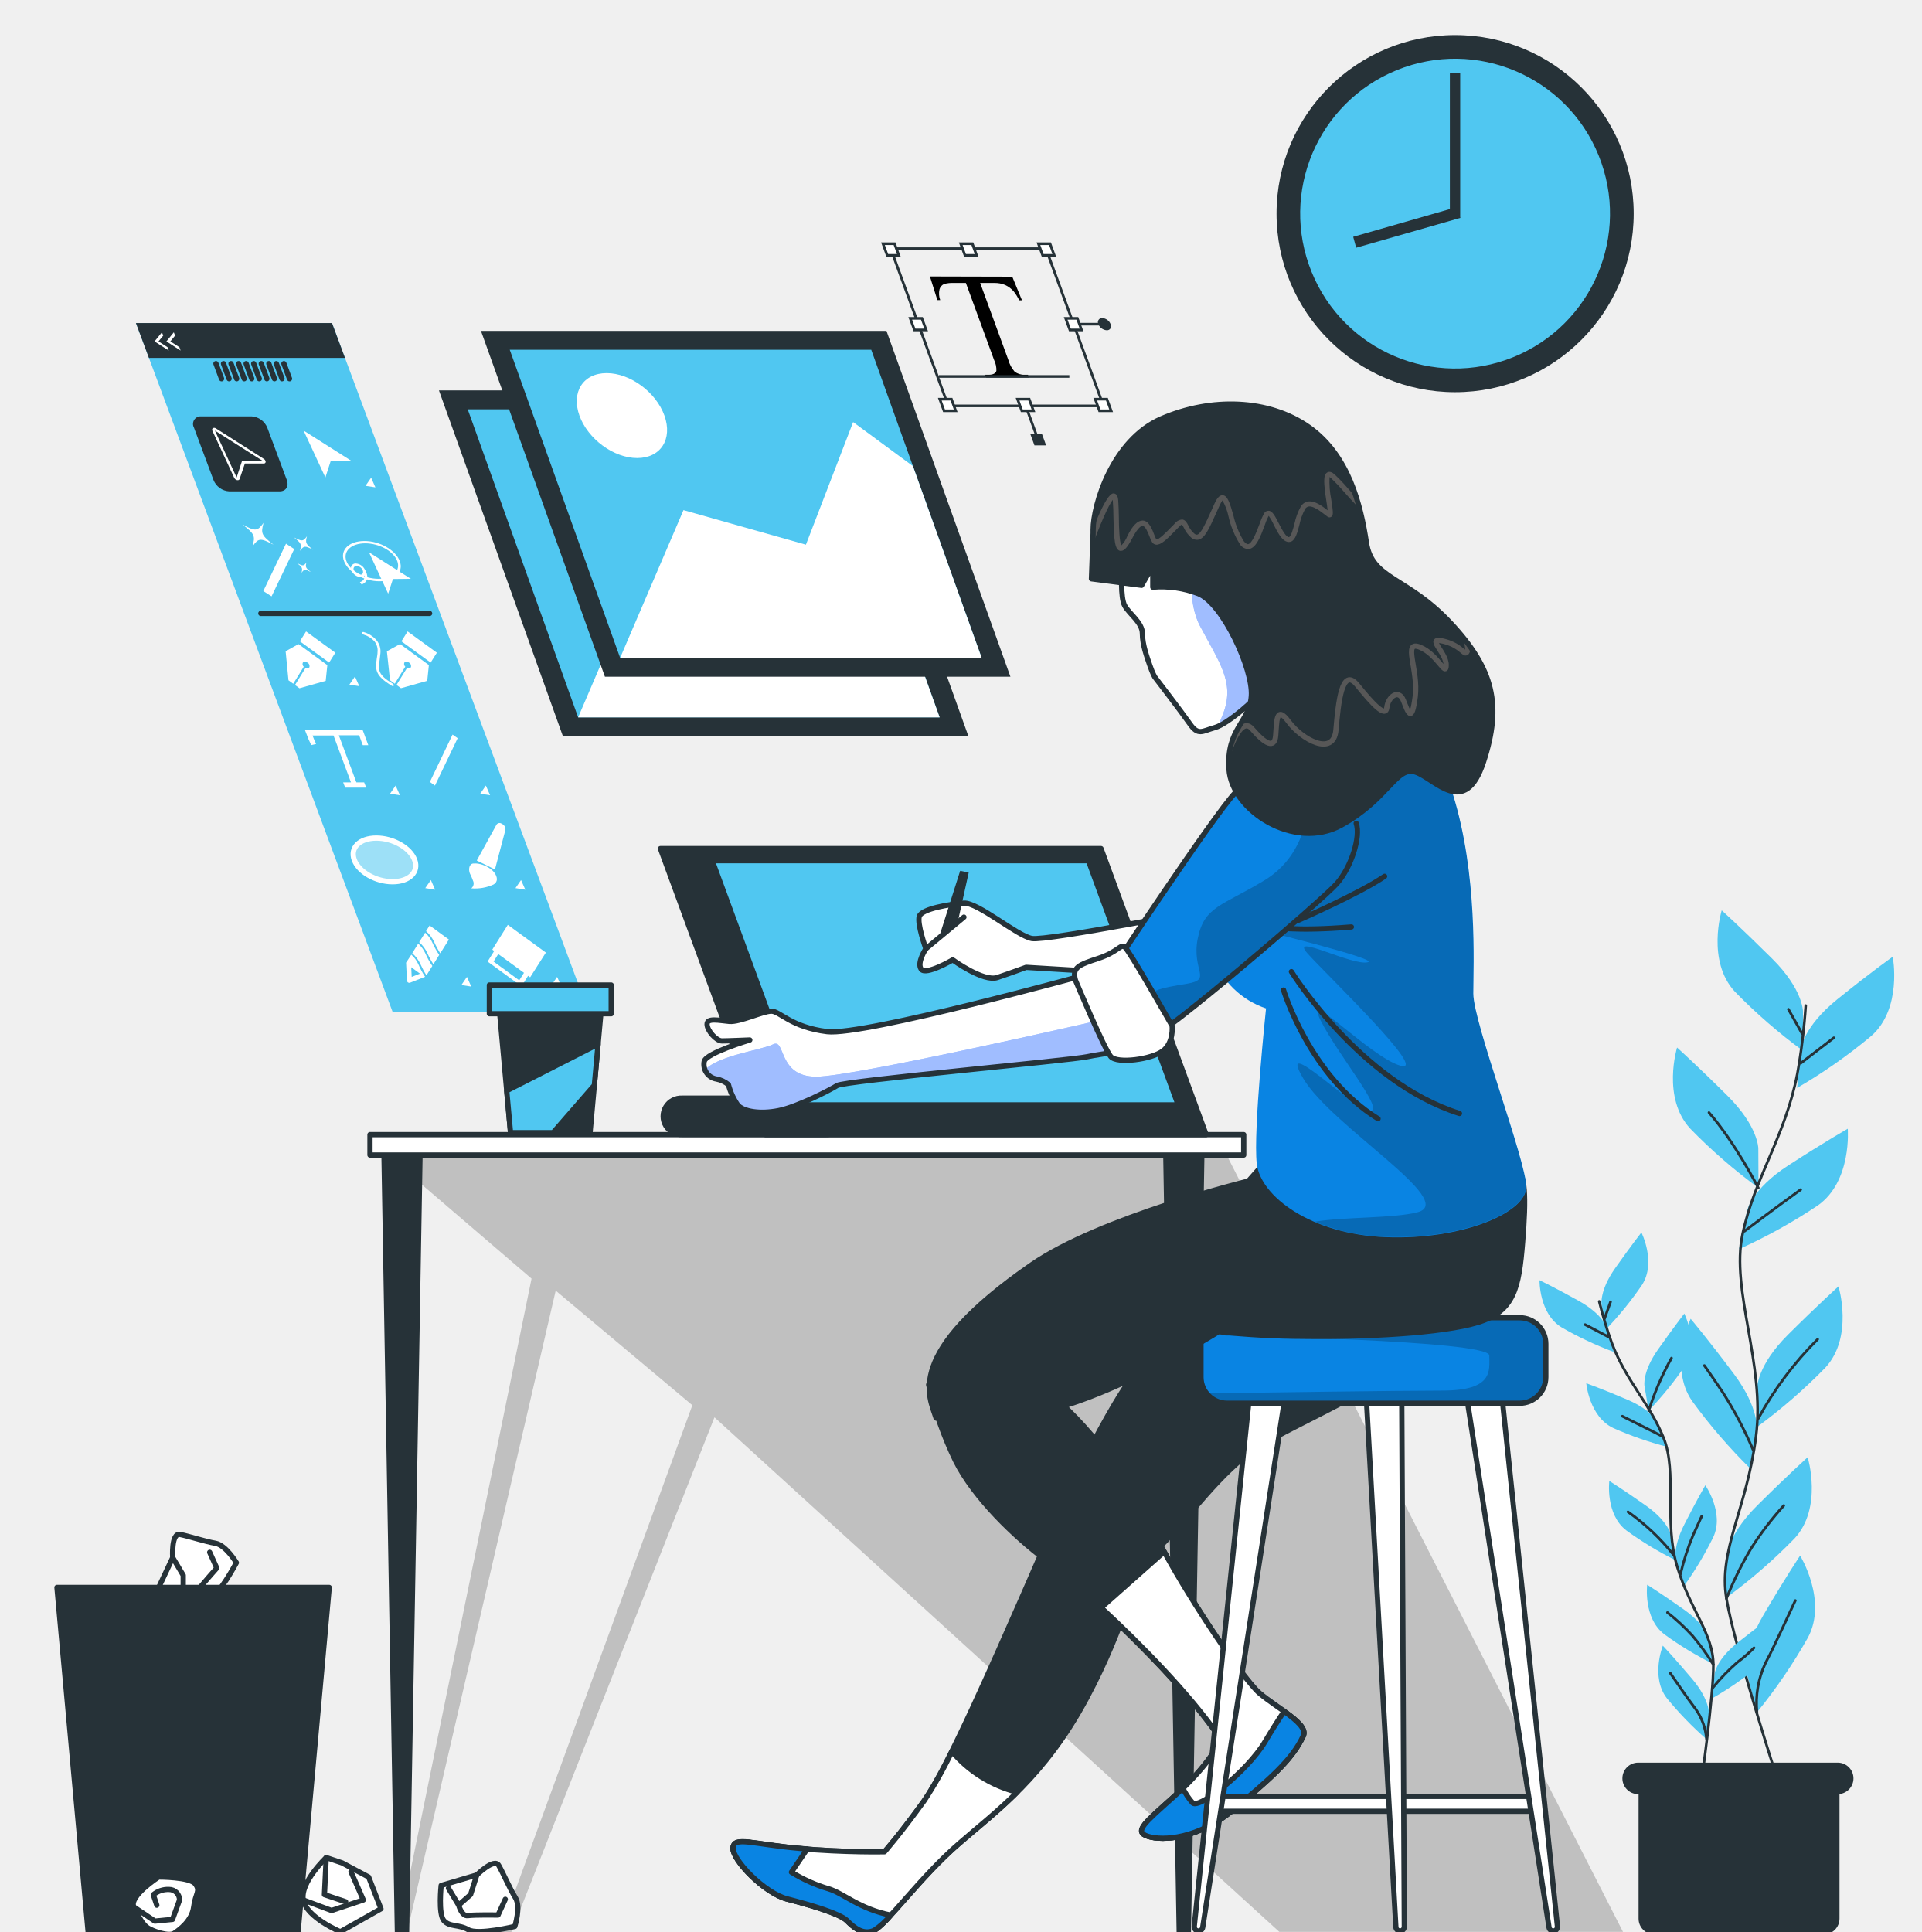
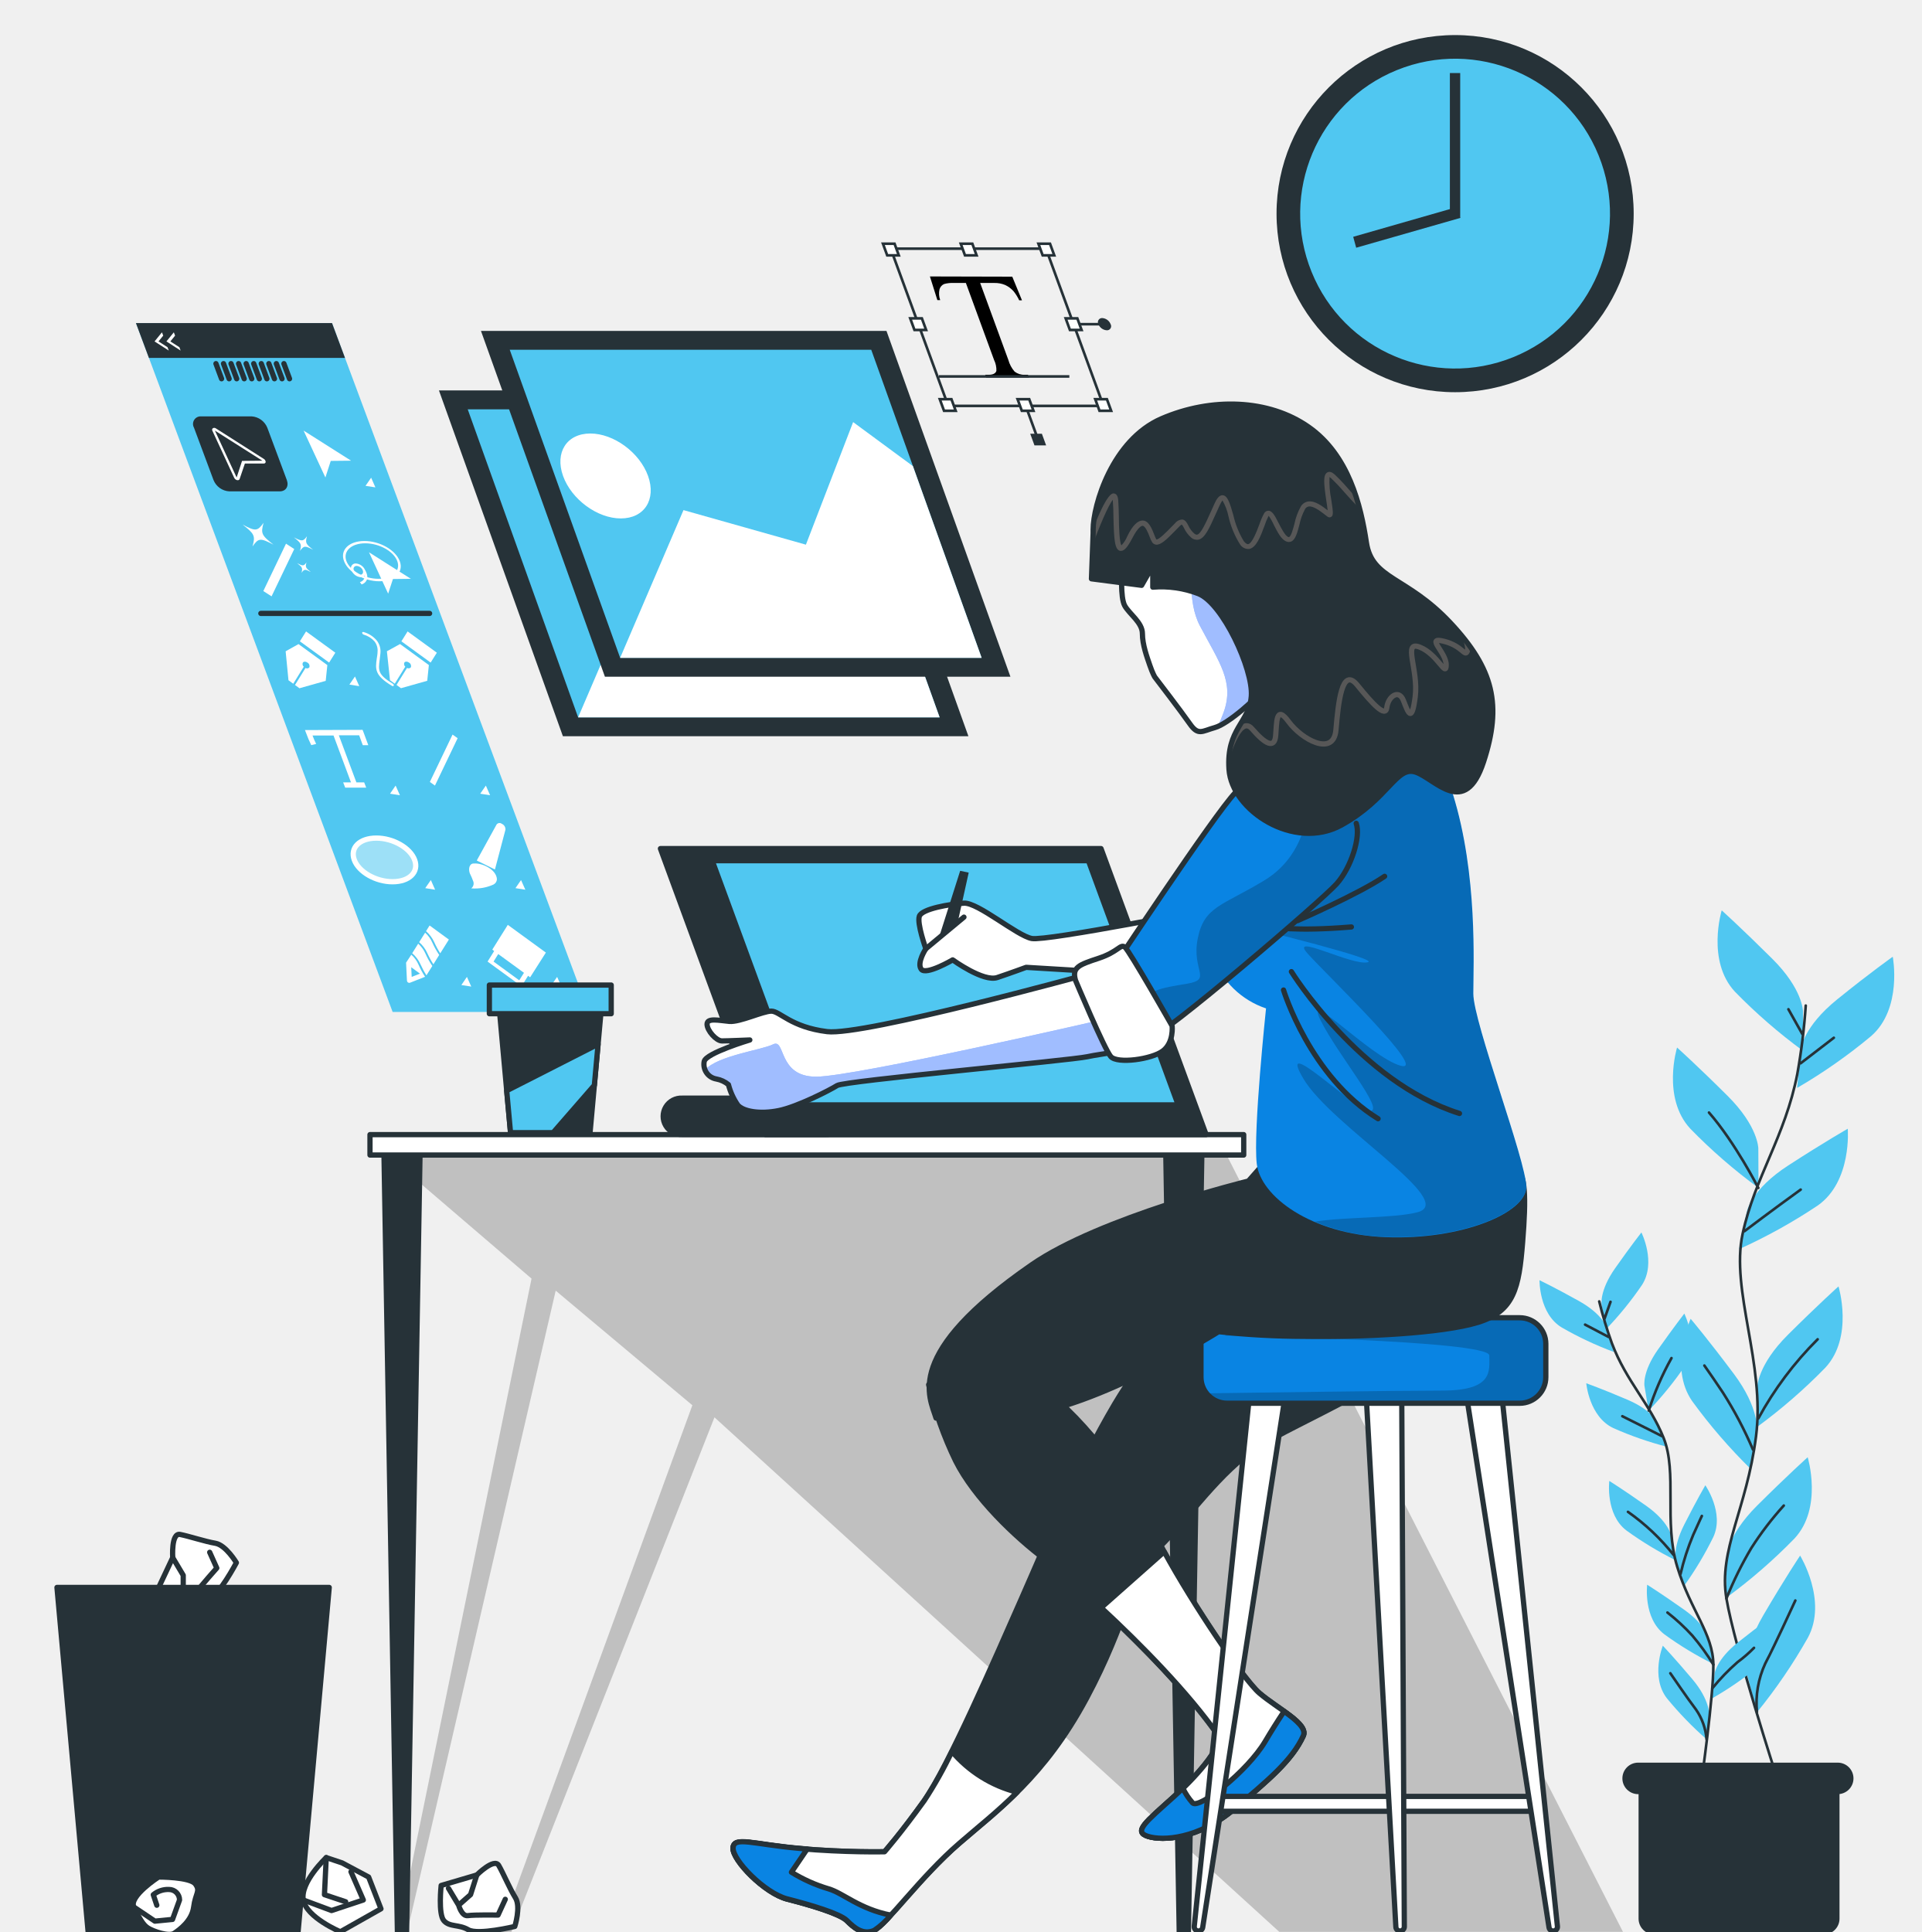
<svg xmlns="http://www.w3.org/2000/svg" width="100%" height="100%" viewBox="0 0 96.82 97.33" overflow="hidden" version="1.1" id="svg298">
  <defs id="defs4">
    <style type="text/css" id="style2">
        .rotate {
    transform-box: fill-box;
}
        .clockhand1 {
    transform-origin: 50% 97%;
    
    animation: hand1 30s linear infinite;
}
@keyframes hand1 {
    from{}
    to {transform: rotate(360deg);}
}

.clockhand2 {
    
    transform-origin: 96% 16%;
    animation: hand2 100s linear infinite;
}
@keyframes hand2 {
    from{}
    to {transform: rotate(360deg);}
}
.paper1 {
    transform-origin: center;
    animation: paper1 4s linear infinite backwards;
    transform: translateY(-45px);
    opacity: 0;
}
@keyframes paper1 {
    0%, 40% { transform: translateY(-45px);opacity: 0;}
    65%, 80% {transform: translateY(0);opacity: 1;}
    90%, 100% {transform: translateY(0);opacity: 0;}
}

.paper2 {
    transform-origin: center;
    animation: paper2 4s linear infinite backwards;
    transform: translateY(-45px);
    opacity: 0;
}
@keyframes paper2 {
    0%, 25% { transform: translateY(-45px);opacity: 0;}
    40%, 45% {transform: translateY(0);opacity: 1;}
    99%, 100% {transform: translateY(0);opacity: 0;}
}

.paper3 {
    transform-origin: center;
    animation: paper3 4s linear infinite backwards;
    transform: translateY(-40px);
    opacity: 0;
}
@keyframes paper3 {
    0%, 30% { transform: translateY(-40px);opacity: 0;}
    50%, 75% {transform: translateY(0);opacity: 1;}
    99%, 100% {transform: translateY(0);opacity: 0;}
}


.designerhand {
    transform-origin: bottom center;
    animation: desigernhand 2s linear infinite alternate;
}

@keyframes desigernhand {
    from {}
    to {transform: translateY(-7px);}
}


.pen{ 
    transform-origin: bottom;
    animation: rise 2s linear infinite alternate;
}
@keyframes rise {
-     25% {transform:translate(4%,-13.75%) rotate(-16deg)}
-     50% {transform:translate(0%,-27.5%) rotate(0deg)}
-     75% {transform:translate(4%,-41.25%) rotate(-16deg)}
+     25% {transform:translate(4%,-13.75%) rotate(-16deg);}
+     50% {transform:translate(0%,-27.5%) rotate(0deg);}
+     75% {transform:translate(4%,-41.25%) rotate(-16deg);}
    100% {transform:translate(0%,-55%) rotate(0deg);}
}

-     </style>
+ #moon {
+    
+ }
+ 
+ </style>
    <clipPath clipPathUnits="userSpaceOnUse" id="clipPath1590">
      <rect style="fill:none;stroke:#f28f8f;stroke-width:0.013;stroke-dasharray:none" id="rect1592" width="1.209" height="1.182" x="10.449" y="78.261" />
    </clipPath>
    <clipPath clipPathUnits="userSpaceOnUse" id="clipPath2350">
      <rect style="fill:none;stroke:#f28f8f;stroke-width:0.013;stroke-dasharray:none" id="rect2352" width="1.254" height="1.181" x="10.425" y="78.261" />
    </clipPath>
    <clipPath clipPathUnits="userSpaceOnUse" id="clipPath2350-6">
      <rect style="fill:none;stroke:#f28f8f;stroke-width:0.013;stroke-dasharray:none" id="rect2352-6" width="1.254" height="1.181" x="10.425" y="78.261" />
    </clipPath>
  </defs>
  <defs id="defs24">
    <clipPath id="a">
      <rect width="65.66" height="16.28" x="294.28" y="316.9" fill="#407bff" stroke="#263238" stroke-linecap="round" stroke-linejoin="round" rx="4.97" id="rect6" />
    </clipPath>
    <clipPath id="b">
      <path fill="#fff" stroke="#263238" stroke-linecap="round" stroke-linejoin="round" d="M273 251.42s-43 11.85-49.9 11-9-3.9-10.62-3.9-6 2.13-8 1.95-4.24-.71-4.24.53 1.77 3.19 2.83 3.19 5.31-.18 5.31-.18-8.32 2.48-8.68 4.07a2.83 2.83 0 002.31 3.36 5 5 0 012.3 1.07 12.32 12.32 0 001.77 3.89c1.06 1.24 4.24 1.77 7.78 1.06s9.74-3.89 11.15-4.78 44.42-4.78 47.61-5.48 7.08-.71 8.32-2.84-7.94-12.94-7.94-12.94z" id="path9" />
    </clipPath>
    <clipPath id="c">
      <path fill="#407bff" stroke="#263238" stroke-linecap="round" stroke-linejoin="round" d="M309.32 208.06s-3.89 10.61-8.84 17.69-7.08 14.52-3.9 22.48a16.29 16.29 0 0010.09 9.77s-2.48 23.36-1.77 29.56 10.26 13.45 24.6 14 26.72-4.6 26.72-9.56-10.08-31.32-10.08-36.81.88-22.65-3.9-38-21.59-20.46-32.92-9.13z" id="path12" />
    </clipPath>
    <clipPath id="d">
      <path fill="#407bff" stroke="#263238" stroke-linecap="round" stroke-linejoin="round" d="M308.26 210.71a38.16 38.16 0 00-7.43 6.19c-4.07 4.25-23.72 34-23.72 34s5.84 12.22 7.61 12.57 32.57-26 35.4-29.2 4.6-9 3.72-11.51" id="path15" />
    </clipPath>
    <clipPath id="e">
      <path fill="#fff" stroke="#263238" stroke-linecap="round" stroke-linejoin="round" d="M279.24 174.61s-.36 5.13.53 6.72 3.36 3.19 3.36 5.31-1.77 5-1.24 6.55 3.37 1.77 3.37 1.77 5.3 6.55 6.9 8.85 2.3 1.41 4.78.71 7.78-5.31 10.79-8.85-2-14.34-8.49-21.59-16.29-7.08-18.41-5-1.59 5.53-1.59 5.53z" id="path18" />
    </clipPath>
    <clipPath id="f">
      <path fill="#263238" stroke="#263238" stroke-linecap="round" stroke-linejoin="round" d="M273.75 166.82v.71l-.32 8.67 9.55 1.24 2.13-3.72v4.07a19.58 19.58 0 018.67 1.24c4.6 1.77 10.44 14.34 10.09 19.47s-4.78 6.19-4.25 14S312 228.05 321 223.1s10.45-11.33 14.16-10.09 9.38 8.85 12.92-1.95 1.95-17.69-6.37-26.54-14.86-8.14-15.93-15.22-3.36-16.64-11-22-18.58-5.66-28-1.59-13.03 16.51-13.03 21.11z" id="path21" />
    </clipPath>
  </defs>
  <g transform="translate(-17.36 -17.46) scale(.26458)" id="g288">
    <g fill="#50c7f1" id="g32">
      <path d="M408.9 258.53s0-4.18-5.86-10-9.61-9.2-9.61-9.2-2.93 9.61 2.5 15.47a103.36 103.36 0 0013 11.29zM400.4 284.65s0-4.18-5.85-10-9.62-9.2-9.62-9.2-2.93 9.55 2.51 15.44a102.85 102.85 0 0013 11.29z" id="path26" />
      <path d="M408.53 265.66s.44-4.16 6.88-9.37 10.59-8.13 10.59-8.13 1.89 9.88-4.13 15.12a102.49 102.49 0 01-14.08 9.86zM398.27 296.5s.87-4.09 7.82-8.59 11.34-7 11.34-7 .84 10-5.7 14.61a103.13 103.13 0 01-15 8.32zM400.2 330.13s0-4.18 5.85-10 9.62-9.2 9.62-9.2 2.93 9.62-2.51 15.48a103.63 103.63 0 01-13 11.29z" id="path28" />
      <path d="M400.1 338.34s.59-4.14-4.37-10.77-8.21-10.47-8.21-10.47-4.27 9.1.28 15.67a102.73 102.73 0 0011.23 13zM394.33 362.66s0-4.18 5.85-10 9.62-9.2 9.62-9.2 2.93 9.62-2.51 15.47a102.68 102.68 0 01-13 11.29zM398.23 384.72s-1.05-4.05 3.13-11.19 7-11.34 7-11.34 5.27 8.56 1.49 15.61a102.08 102.08 0 01-9.68 14.2z" id="path30" />
    </g>
    <g fill="none" stroke="#263238" stroke-linecap="round" stroke-linejoin="round" stroke-width=".5" id="g38">
      <path d="M409.43 257.46a119.48 119.48 0 01-1.6 13c-2.32 11.95-8.1 19.67-10.42 30.47s4.33 24.71 2.55 38.59-7.18 21.58-5.63 30.84 9.67 34.32 9.67 34.32M408.47 268.44l6.31-4.85M408.77 262.86l-2.64-4.7M397.76 300.42s5.28-4 10.71-7.92M400.4 292.18s-4.4-8.63-9.39-14.35M400.4 336.08A65.34 65.34 0 01411.7 321" id="path34" />
      <path d="M399.38 342a74.48 74.48 0 00-5.73-10.86 245.3 245.3 0 00-3.52-5.14M394.33 370.35a69.56 69.56 0 014.75-9.62 60.78 60.78 0 016.17-8.07M400.14 392a17.91 17.91 0 011.58-9.26c2.2-4.26 4.7-9.83 5.73-12" id="path36" />
    </g>
    <g fill="#50c7f1" id="g46">
      <path d="M370.56 314.4s-.45-2.62 2.58-6.93 5-6.81 5-6.81 2.88 5.71.11 10a64.71 64.71 0 01-6.9 8.49zM378.72 329.86s-.45-2.63 2.59-6.93 5-6.82 5-6.82 2.88 5.72.1 10a65.49 65.49 0 01-6.9 8.49z" id="path40" />
      <path d="M371.56 318.83s-.72-2.56-5.33-5.13-7.49-3.95-7.49-3.95-.11 6.4 4.23 9a65.51 65.51 0 009.91 4.66zM381.35 337.06s-1-2.47-5.84-4.54-7.87-3.15-7.87-3.15.56 6.38 5.16 8.54a65.06 65.06 0 0010.34 3.59zM383.79 358.35s-.45-2.62-4.76-5.66-7-4.72-7-4.72-.79 6.35 3.25 9.43a65.65 65.65 0 009.36 5.67z" id="path42" />
      <path d="M384.74 363.49s-.82-2.53 1.57-7.23 4-7.46 4-7.46 3.66 5.25 1.52 9.86a65.18 65.18 0 01-5.63 9.39zM392.09 384.64s.3-2.64 4.43-5.92 6.75-5.12 6.75-5.12 1.15 6.3-2.71 9.6a65.05 65.05 0 01-9 6.2zM391 378.12s-.45-2.62-4.76-5.66-7-4.73-7-4.73-.79 6.35 3.26 9.44a65.23 65.23 0 009.35 5.67zM391 392.37s.22-2.65-3.18-6.68-5.6-6.35-5.6-6.35-2.37 5.94.76 10a65.93 65.93 0 007.61 7.86z" id="path44" />
    </g>
    <g fill="none" stroke="#263238" stroke-linecap="round" stroke-linejoin="round" stroke-width=".5" id="g52">
      <path d="M370.11 313.79a75.18 75.18 0 002.42 8c2.75 7.24 7.21 11.45 9.84 18s0 16 2.58 24.48 6.85 12.75 6.89 18.73-2.32 22.57-2.32 22.57M371.9 320.56l-4.48-2.35M371.11 317.1l1.15-3.23M382.09 339.46s-3.74-1.91-7.58-3.81M379.54 334.58a53.36 53.36 0 014.33-10M384.31 362.11a41.62 41.62 0 00-8.73-8.25" id="path48" />
      <path d="M385.59 365.68a46.62 46.62 0 012.41-7.43c1.44-3.19 1.65-3.61 1.65-3.61M391.63 387.47a40.36 40.36 0 014.82-5 25.46 25.46 0 003.13-2.72M391.84 382.94a44.38 44.38 0 00-4-5.52 39.43 39.43 0 00-4.74-4.39M390.54 397.15a11.34 11.34 0 00-2-5.64c-1.84-2.43-4-5.66-4.89-6.92" id="path50" />
    </g>
    <path fill="#263238" d="M377.56 402.62h38.3v28.7a3 3 0 01-3 3H380.6a3 3 0 01-3-3v-28.7z" id="path54" />
    <path fill="#263238" d="M415.52 407.61h-38a3 3 0 01-3-3 3 3 0 013-3h38a3 3 0 013 3 3 3 0 01-3 3z" id="path56" />
    <circle cx="342.67" cy="106.67" r="34" fill="#263238" id="circle58" />
    <circle cx="342.67" cy="106.67" r="29.49" fill="#50c7f1" transform="rotate(-22.08 342.66 106.68)" id="circle60" />
    <path fill="#50c7f1" d="M140.37 258.67L91.5 127.51h37.33l48.87 131.16z" id="path62" />
    <path fill="#263238" d="m 118.86,159.55 h -9.6 a 3.45,3.45 0 0 1 -3,-2.17 l -3.71,-9.95 a 1.45,1.45 0 0 1 1.36,-2.16 h 9.6 a 3.47,3.47 0 0 1 3,2.16 l 3.71,9.95 c 0.44,1.2 -0.16,2.17 -1.36,2.17 z M 93.97,134.14 91.5,127.51 h 37.33 l 2.47,6.63 z" id="path64" style="display:inline" />
    <g fill="none" stroke="#263238" stroke-linecap="round" stroke-linejoin="round" id="g68">
      <path d="M106.73 135.23l1.07 2.88M108.17 135.23l1.07 2.88M109.6 135.23l1.08 2.88M111.04 135.23l1.07 2.88M112.48 135.23l1.07 2.88M113.92 135.23l1.07 2.88M115.36 135.23l1.07 2.88M116.8 135.23l1.07 2.88M118.23 135.23l1.08 2.88M119.67 135.23l1.07 2.88" id="path66" />
    </g>
    <path fill="#fff" d="M115.75 153.31l-9-5.73a.56.56 0 00-.6-.06.38.38 0 00-.09.51l4.14 8.93a.86.86 0 00.56.46h.14a.33.33 0 00.34-.23l1-2.94h3.6a.33.33 0 00.36-.34.79.79 0 00-.45-.6z" id="path70" />
    <path fill="#263238" d="M106.53 147.98l4.14 8.93 1.03-3.16 3.87-.04z" id="path72" />
    <g fill="#fff" id="g82">
      <path d="m 123.42,147.98 4.15,8.93 1.02,-3.16 3.87,-0.04 z m 12.86,8.97 -1.07,1.55 1.88,0.29 z m 21.84,58.62 -1.07,1.55 1.88,0.29 z m 6.7,17.99 -1.06,1.54 1.88,0.3 z m 6.87,18.44 -1.06,1.55 1.88,0.29 z m -38.49,-57.2 -1.06,1.54 1.88,0.3 z m 7.74,20.77 -1.06,1.55 1.88,0.29 z m 6.71,17.99 -1.07,1.54 1.88,0.3 z m 6.87,18.44 -1.06,1.55 1.88,0.29 z m -37.2,-72.46 4.32,-9.01 -1.57,-1.02 -4.32,9.02 z m 0.37,-9.84 c -2.29,-1.78 -2.45,-2.14 -1.89,-4.16 -1.18,1.62 -1.53,1.65 -4,0.33 2.29,1.79 2.45,2.15 1.89,4.17 1.14,-1.62 1.49,-1.65 4,-0.34 z m 7.54,0.97 c -1.41,-1.1 -1.51,-1.32 -1.17,-2.57 -0.73,1 -0.94,1 -2.49,0.21 1.41,1.1 1.51,1.32 1.16,2.57 0.73,-1 0.95,-1.02 2.5,-0.21 z m -0.43,4.24 c -1,-0.79 -1.08,-0.94 -0.83,-1.83 -0.52,0.71 -0.68,0.72 -1.78,0.14 1,0.79 1.07,0.95 0.83,1.84 0.52,-0.72 0.67,-0.73 1.78,-0.15 z m 23.63,40.66 4.32,-9.02 -0.97,-0.69 -4.32,9.02 z m -12.56,-44.42 3.65,7.88 0.91,-2.79 3.41,-0.04 z" id="path74" style="display:inline" />
      <path d="M137.84 176.67c-2.92 0-5.94-1.73-6.73-3.85s.95-3.82 3.89-3.82 5.94 1.73 6.73 3.84-.96 3.83-3.89 3.83zm-2.69-7.23c-2.67 0-4.27 1.52-3.58 3.38s3.43 3.38 6.1 3.38 4.28-1.51 3.58-3.38-3.43-3.38-6.1-3.38z" id="path76" />
      <path d="M134.33 175.9a2.09 2.09 0 01-1.79-1.31.88.88 0 01.82-1.31 2.09 2.09 0 011.79 1.31.88.88 0 01-.82 1.31zm-.8-2.15a.56.56 0 00-.53.84 1.34 1.34 0 001.16.85c.46 0 .7-.38.53-.85a1.36 1.36 0 00-1.16-.84z" id="path78" />
      <path d="M134.46 177.27l-.32-.44a1.26 1.26 0 00.93-1 1.82 1.82 0 00-.34-1.12l.38-.16a2.42 2.42 0 01.45 1.48 1.54 1.54 0 01-1.1 1.24zM123.89 186.22l-1.18 1.88 5.57 4.05 1.18-1.88zM120.54 195.52l.91.66 2-3.24a.67.67 0 01-.18-.77c.15-.25.56-.25.9 0a.75.75 0 01.34.9.57.57 0 01-.73.11l-2 3.24.85.62 5-1.41.31-3-5.49-4L120 190z" id="path80" />
    </g>
    <path fill="none" stroke="#263238" stroke-linecap="round" stroke-linejoin="round" d="M115.28 182.79h32.13" id="path84" />
    <g fill="#fff" id="g92">
      <path d="M142.04 188.1l5.57 4.05 1.18-1.88-5.57-4.05zM139.28 190l.59 5.51.91.66 2-3.24a.67.67 0 01-.18-.77c.15-.25.56-.25.9 0a.75.75 0 01.34.9.57.57 0 01-.73.11l-2 3.24.85.62 5-1.41.31-3-5.49-4z" id="path86" />
      <path d="M137.9 191.63c.06-.39.11-.81.15-1.28a3.34 3.34 0 00-.79-2.51 5.08 5.08 0 00-2.44-1.51c-.15 0-.27 0-.25.18a.41.41 0 00.3.32 4.44 4.44 0 012 1.23 2.78 2.78 0 01.63 2.07c0 .46-.1.88-.15 1.26-.27 2-.43 3.2 2.89 5.19a.32.32 0 00.18.06.18.18 0 00.17-.1.35.35 0 00-.19-.37c-2.87-1.73-2.76-2.55-2.5-4.54zM123.68 205l.2.52a20.65 20.65 0 001 2.35l.93-.23a15.44 15.44 0 01-.69-1.6h4l3.32 8.92h-1.49l.39 1h4l-.39-1h-1.48l-3.34-8.96H134l.69 1.88h1.05l-.89-2.4-.2-.52z" id="path88" />
      <path d="M144.56 229.72c.86 2.3-1 4.16-4.2 4.16s-6.44-1.86-7.29-4.16 1-4.15 4.2-4.15 6.44 1.86 7.29 4.15z" opacity=".44" id="path90" />
    </g>
    <path fill="none" stroke="#fff" stroke-miterlimit="10" d="M144.56 229.72c.86 2.3-1 4.16-4.2 4.16s-6.44-1.86-7.29-4.16 1-4.15 4.2-4.15 6.44 1.86 7.29 4.15z" id="path94" />
    <g fill="#fff" id="g100">
      <path d="M156.39 229.84l3.77-6.85a.7.7 0 011-.14 1.13 1.13 0 01.69 1.13l-2 7.57z" id="path96" />
      <path d="M155.77 230.42c1.48-.2 4.38 1.07 4.46 3a1.19 1.19 0 01-.67 1 8.49 8.49 0 01-4.22.72 1.18 1.18 0 00.41-1.26 15.72 15.72 0 00-.69-1.62c-.27-.77-.13-1.8.71-1.86M147.92 245.45a5.33 5.33 0 00-1.36-1.87l-1.14 1.81a6 6 0 011.57 2.12 16.21 16.21 0 001.14 2.09l1.11-1.78a15.72 15.72 0 01-1.32-2.37zM146.61 247.54a5.53 5.53 0 00-1.37-1.87l-1.14 1.82a6.09 6.09 0 011.58 2.12 15.88 15.88 0 001.13 2.09l1.12-1.78a14.3 14.3 0 01-1.32-2.38zM148.31 245.42a15.88 15.88 0 001.13 2.09l1.64-2.62-3.67-2.68-.68 1.08a6.25 6.25 0 011.58 2.13zM145.29 249.64a5.33 5.33 0 00-1.36-1.87l-1 1.52.17 3.45a.45.45 0 00.53.39l2.92-1.15a15.48 15.48 0 01-1.26-2.34zM144 252l-.09-1.84 1.67 1.22zM159.7 247.08l-1.25 2 6.46 4.71 1.25-2 .39.29 3-4.71-7.25-5.28-2.95 4.71zm4.78 5.57l-4.89-3.57.89-1.43 4.9 3.57zM98.95 129.9l-.9 1.1 1.72 1.1.23.64-2.7-1.74 1.41-1.73zM96.69 129.9l-.9 1.1 1.72 1.1.24.64-2.71-1.74 1.41-1.73z" id="path98" />
    </g>
    <path fill="#263238" d="M172.79 206.17l-23.6-65.84h77.21l23.6 65.84z" id="path102" />
    <path fill="#50c7f1" d="M175.69 202.58l-21.02-58.65h68.83l21.02 58.65z" id="path104" />
    <path fill="#fff" d="M220.05 157.69l-8.99 23.34-23.31-6.58-12.06 28.13h68.83l-13.09-36.51zM184 156.49c-1.6-4.46-6.51-8.08-11-8.08s-6.78 3.62-5.18 8.08 6.51 8.08 11 8.08 6.79-3.57 5.18-8.08z" id="path106" />
    <path fill="#263238" d="M180.79 194.84L157.19 129h77.21l23.6 65.84z" id="path108" />
    <path fill="#50c7f1" d="M183.69 191.25l-21.02-58.66h68.83l21.02 58.66z" id="path110" />
    <path fill="#fff" d="M228.05 146.36l-8.99 23.34-23.31-6.58-12.06 28.13h68.83l-13.09-36.51zM192 145.16c-1.6-4.46-6.51-8.08-11-8.08s-6.78 3.62-5.18 8.08 6.51 8.08 11 8.08 6.79-3.62 5.18-8.08z" id="path112" />
    <path d="M258.35 118.67l1.85 4.5h-.53a8.59 8.59 0 00-1.05-1.7 4.91 4.91 0 00-1.61-1.21 5 5 0 00-2.06-.39h-2.71l5.37 14.67a5.56 5.56 0 001.19 2.21 2.91 2.91 0 001.87.6h.67l.19.52h-8.14l-.19-.52h.68c.81 0 1.29-.25 1.45-.74a4.34 4.34 0 00-.44-2.07l-5.37-14.67h-2.3a5.72 5.72 0 00-1.84.2 1.55 1.55 0 00-.88 1 3.59 3.59 0 00.13 2.06h-.54l-1.42-4.5z" id="path114" />
    <path fill="none" stroke="#263238" stroke-miterlimit="10" stroke-width=".5" d="M270.04 127.72h5.87M246.16 143.28l-10.95-29.94h29.56l10.95 29.94z" id="path116" />
    <g fill="#fff" stroke="#263238" stroke-miterlimit="10" stroke-width=".5" id="g120">
      <path d="M239.73 128.82l-.81-2.21h2.22l.81 2.21zM269.33 128.82l-.81-2.21h2.22l.81 2.21zM234.54 114.61l-.81-2.21h2.21l.81 2.21zM264.14 114.61l-.81-2.21h2.21l.81 2.21zM249.35 114.61l-.81-2.21h2.21l.81 2.21zM245.36 144.21l-.81-2.21h2.22l.81 2.21zM274.96 144.21l-.81-2.21h2.22l.81 2.21z" id="path118" />
    </g>
    <path fill="none" stroke="#263238" stroke-miterlimit="10" stroke-width=".5" d="M261.11 143.81l2.15 5.88" id="path122" />
    <path fill="#fff" stroke="#263238" stroke-miterlimit="10" stroke-width=".5" d="M260.17 144.21l-.81-2.21h2.22l.81 2.21z" id="path124" />
    <path fill="#263238" d="M262.58 150.8l-.81-2.22h2.22l.81 2.22z" id="path126" />
    <path fill="none" stroke="#263238" stroke-miterlimit="10" stroke-width=".5" d="M244.39 137.67h24.83" id="path128" />
    <path fill="#263238" d="M277.08 127.72a1.85 1.85 0 00-1.59-1.17.79.79 0 00-.74 1.17 1.84 1.84 0 001.59 1.16.78.78 0 00.74-1.16z" id="path130" />
    <path d="M166.82 309.45l-25.53 124.91h1.73l28.4-122.62 26.02 21.82-36.74 100.65 2.3-.38 38.65-97.97 107.54 97.97h65.44l-76.54-150.02-158.06 2.68z" opacity=".2" id="path132" />
    <g stroke="#263238" stroke-linecap="round" stroke-linejoin="round" id="g138">
      <path fill="#263238" d="M141.29 434.36l-2.59-150.01h6.91l-2.59 150.01zM290.15 434.36l-2.59-150.01h6.91l-2.59 150.01z" id="path134" />
      <path fill="#fff" d="M136.06 282.03h166.36v3.89H136.06z" id="path136" />
    </g>
    <g stroke="#263238" stroke-linecap="round" stroke-linejoin="round" id="g182">
      <path fill="#fff" d="M98.5 362.57l-3 6.38s3.7 4 5.38 4 2.35-1.68 4.37-2.36 5.37-7.05 5.37-7.05-2-3.36-4-3.7-5-1.34-6.72-1.68-1.4 4.41-1.4 4.41z" id="path140" />
      <path fill="none" d="M98.5 362.57l2 3.36v3s2 1 2.69 0 3.7-4.37 3.7-4.37l-1.35-3M100.51 368.95l-3.69-.67" id="path142" />
      <path fill="#fff" d="M156.4 423l-6.79 2s-.59 5.44.52 6.7 2.82.66 4.65 1.73 8.85-.63 8.85-.63 1.2-3.73.12-5.46-2.32-4.68-3.18-6.16-4.17 1.82-4.17 1.82z" id="path144" />
      <path fill="none" d="M156.4 423l-1.19 3.74-2.27 2s.57 2.18 1.77 2 5.73-.11 5.73-.11l1.38-3M152.94 428.75l-1.94-3.22" id="path146" />
      <g class="paper3 rotate" id="g152">
        <path fill="#fff" d="M87.74 361.22s-5.71 3.7-4.7 5.72 1.68 3.36 2.69 4 4 1.68 5 1 3.36-2.35 3.69-5 1.35-3 .34-4.37-7.02-1.35-7.02-1.35z" id="path148" />
        <path fill="none" d="M83 366.94l4 2.69 3.36-.34 1.34-3.7a2 2 0 00-2-2 4.45 4.45 0 00-3 1l.68 2" id="path150" />
      </g>
      <g class="paper2 rotate" id="g160">
        <path fill="#fff" d="M112.61 356.52s-5 4.7-4.37 8.06 7.06 6.05 7.06 6.05l7.73-4.36-2.36-6-5-2.69z" id="path154" />
        <path fill="none" d="M108.24 364.58l5.38 2.02 6.05-2.02-2.36-5.37" id="path156" />
        <path fill="none" d="M112.61 356.52l-.34 7.06 4.04 1.34" id="path158" />
      </g>
      <path fill="#fff" d="M127.73 419.69s-5 4.71-4.37 8.07 7.06 6.05 7.06 6.05l7.73-4.37-2.35-6.05-5.05-2.69z" id="path162" />
      <path fill="none" d="M123.36 427.76l5.38 2.01 6.05-2.01-2.35-5.38" id="path164" />
      <path fill="none" d="M127.73 419.69l-.34 7.06 4.04 1.35" id="path166" />
      <g class="paper1 rotate" id="g174">
        <path fill="#fff" d="M94.13 351.48s-5 4.7-4.37 8.06 7.06 6 7.06 6l7.72-4.37-2.35-6-5-2.69z" id="path168" />
        <path fill="none" d="M89.76 359.54l5.38 2.02 6.04-2.02-2.35-5.37" id="path170" />
        <path fill="none" d="M94.13 351.48l-.34 7.06 4.03 1.34" id="path172" />
      </g>
      <path fill="#263238" d="M82.44 434.36l-5.98-66.11h51.84l-5.98 66.11z" id="path176" />
      <path fill="#fff" d="M95.81 423.39s-5.72 3.7-4.71 5.71 1.68 3.36 2.69 4 4 1.68 5 1 3.36-2.35 3.7-5 1.34-3 .33-4.37-7.01-1.34-7.01-1.34z" id="path178" />
      <path fill="none" d="M91.1 429.1l4 2.69 3.36-.33 1.34-3.7a2 2 0 00-2-2 4.41 4.41 0 00-3 1l.67 2" id="path180" />
    </g>
    <g fill="gray" stroke="#263238" stroke-linecap="round" stroke-linejoin="round" id="g186">
      <path d="M201.54 236.32a2.24 2.24 0 11-2.21-1.89 2.07 2.07 0 012.21 1.89zM203.67 242.08a2.24 2.24 0 11-2.21-1.89 2.07 2.07 0 012.21 1.89zM205.79 247.84a2.24 2.24 0 11-2.21-1.89 2.07 2.07 0 012.21 1.89zM207.92 253.6a2.24 2.24 0 11-2.22-1.89 2.08 2.08 0 012.22 1.89z" id="path184" />
    </g>
    <g stroke="#263238" stroke-linecap="round" stroke-linejoin="round" id="g210">
      <path fill="#263238" d="M162.82 281.66l-2.28-25.11h19.7l-2.28 25.11z" id="path188" />
      <path fill="#50c7f1" d="M179.49 264.81l-17.4 8.86.73 7.99h8.1l7.86-9.03zM158.79 253.55h23.2v5.46h-23.2z" id="path190" />
      <path fill="#263238" d="M222.78 282h-27.25a3.46 3.46 0 110-6.91h27.25a3.46 3.46 0 110 6.91z" id="path192" />
      <path fill="#263238" d="M211.37 282.03l-20.01-54.46h83.89l20.01 54.46z" id="path194" />
      <path fill="#50c7f1" d="M218.3 276.37l-17.08-46.5h71.63l17.09 46.5z" id="path196" />
      <path fill="#263238" d="M304 301.48a56.85 56.85 0 01-6.58 8 104.25 104.25 0 00-19.59 23.86c-7.52 12.75-12.76 25.78-17.74 37.06s-14 32.1-18.51 38.44-7.56 9.73-7.56 9.73-7.45.17-16.27-.61-12.47-2.37-12.58-.07 6 8.61 10.34 9.71 10 2.78 11.32 4.09 3 2.81 5.22 1.85 8.83-10.21 16.22-16.58 16.21-12.68 24.19-27.53 8.4-23.34 14-28.92 11.5-14.33 18.64-18.94 28.45-13.15 35.26-22 3.26-19.68-3.29-23.55-27.93-5.27-33.07 5.46z" id="path198" />
      <path fill="#fff" d="M246.86 399.48a78.12 78.12 0 01-5.27 9.37c-4.56 6.33-7.56 9.73-7.56 9.73s-7.45.17-16.27-.61-12.47-2.37-12.58-.07 6 8.61 10.34 9.71 10 2.78 11.32 4.09 3 2.81 5.22 1.85 8.83-10.21 16.22-16.58c3.44-3 7.19-5.93 11-9.73a24 24 0 01-12.42-7.76z" id="path200" />
      <path fill="#0984e3" d="M232.06 433.55a13.9 13.9 0 003.15-2.9c-6-1.19-9.06-4.2-11.8-5a29.21 29.21 0 01-7.11-3.18l3-4.41-1.52-.13c-8.82-.78-12.47-2.37-12.58-.07s6 8.61 10.34 9.71 10 2.78 11.32 4.09 3.03 2.85 5.2 1.89z" id="path202" />
      <path fill="#263238" d="M242.43 329.64a69.18 69.18 0 005.13 14.51c3.54 7.08 11.33 14.51 17 18.76s23.89 20.53 32.92 33.45c1.13 1.62-3.19 7.08-8.5 11.86s-7.61 6.55-4.78 7.43 9.56.53 16.29-5.13 11.15-9.38 13.27-14c1.06-2.3-4.78-5.14-8.32-8.14s-16.64-22.83-20.71-32-14.33-22.3-21.94-26.9" id="path204" />
      <path fill="#fff" d="M313.75 396.54c1.06-2.3-4.78-5.14-8.32-8.14-3-2.53-12.71-16.95-18.15-26.94l-12 10.64c7.49 6.93 16.64 16.24 22.24 24.26 1.13 1.62-3.19 7.08-8.5 11.86s-7.61 6.55-4.78 7.43 9.56.53 16.29-5.13 11.1-9.38 13.22-13.98z" id="path206" />
      <path fill="#0984e3" d="M310.11 391.84a126.3 126.3 0 00-3.62 5.76c-3.36 5.66-12.56 12.92-13.8 11.68a12.19 12.19 0 01-1.86-2.8c-.6.58-1.22 1.17-1.86 1.74-5.31 4.78-7.61 6.55-4.78 7.43s9.56.53 16.29-5.13 11.15-9.38 13.27-14c.64-1.38-1.26-2.97-3.64-4.68z" id="path208" />
    </g>
    <g fill="#fff" stroke="#263238" stroke-linecap="round" stroke-linejoin="round" id="g216">
      <path d="M298 408.04h60.17v2.83H298z" id="path212" />
      <path d="M303.48 332.12L293 432.78a.81.81 0 00.81.89.81.81 0 00.8-.69l15.65-100.86zM351.62 332.12l10.53 100.66a.8.8 0 01-.8.89.8.8 0 01-.8-.69L344.9 332.12zM332.51 332.12l.49 100.74a.82.82 0 01-.81.81.8.8 0 01-.8-.77l-5.63-100.78z" id="path214" />
    </g>
    <rect width="65.66" height="16.28" x="294.28" y="316.9" fill="#0984e3" rx="4.97" id="rect218" />
    <g clip-path="url(#a)" id="g222">
      <path d="M355 316.9h-54.48l-1.62 3.4s50.28.88 50.28 3.78.87 6.69-9 6.69c-8 0-34.85.38-44.79.52a5 5 0 001.44 1.23l2.92.66H355a5 5 0 005-5v-6.34a5 5 0 00-5-4.94z" opacity=".2" id="path220" />
    </g>
    <g stroke="#263238" stroke-linecap="round" stroke-linejoin="round" id="g234">
      <rect width="65.66" height="16.28" x="294.28" y="316.9" fill="none" rx="4.97" id="rect224" />
      <path fill="#263238" d="M243.84 336c-1.24-4.07-6.37-12.21 18.23-29.2 13-9 41.24-15.93 41.24-15.93l2.65-3s7.61 8 22.48 7.44 24.07-7.08 25.84-6.55 1.94 5.13 1.24 13.8-1.6 13.1-8.5 15.22-22.12 2.83-33.09 2.66a157.89 157.89 0 01-16.29-.89s-23.53 14.87-38.22 15.93" id="path226" />
      <g class="designerhand" id="g232">
        <path fill="#fff" d="M298.35 238.5c-1.07.33-33.45 6.72-36.28 6.19s-10.26-6.9-12.92-6.73-8 1.07-8.49 2.48 1.24 6.2 1.24 6.2-1.77 2.65-.89 3.89 6-1.77 6-1.77 5.84 4.25 8.49 3.36 5.49-1.94 5.49-1.94 41.59 2.47 42.12 2.65 5.66 1.24 6.19-6.19-4.75-10.09-10.95-8.14z" id="path228" />
        <path fill="none" d="M241.9 246.64l7.25-6.02" id="path230" />
      </g>
    </g>
    <path fill="#fff" d="M273 251.42s-43 11.85-49.9 11-9-3.9-10.62-3.9-6 2.13-8 1.95-4.24-.71-4.24.53 1.77 3.19 2.83 3.19 5.31-.18 5.31-.18-8.32 2.48-8.68 4.07a2.83 2.83 0 002.31 3.36 5 5 0 012.3 1.07 12.32 12.32 0 001.77 3.89c1.06 1.24 4.24 1.77 7.78 1.06s9.74-3.89 11.15-4.78 44.42-4.78 47.61-5.48 7.08-.71 8.32-2.84-7.94-12.94-7.94-12.94z" id="path236" />
    <g clip-path="url(#b)" id="g242">
      <path fill="#407bff" d="M221 271c-7.39 0-5.75-7.39-8.21-6.15-2.15 1.07-10.54 2.14-12.92 4.85a3 3 0 002.17 1.76 5 5 0 012.3 1.07 12.32 12.32 0 001.77 3.89c1.06 1.24 4.24 1.77 7.78 1.06s9.74-3.89 11.15-4.78 44.42-4.78 47.61-5.48c2.57-.58 5.61-.69 7.33-1.83l1-1-4.57-4.46S228.42 271 221 271z" id="path238" />
      <path fill="#fff" d="M221 271c-7.39 0-5.75-7.39-8.21-6.15-2.15 1.07-10.54 2.14-12.92 4.85a3 3 0 002.17 1.76 5 5 0 012.3 1.07 12.32 12.32 0 001.77 3.89c1.06 1.24 4.24 1.77 7.78 1.06s9.74-3.89 11.15-4.78 44.42-4.78 47.61-5.48c2.57-.58 5.61-.69 7.33-1.83l1-1-4.57-4.46S228.42 271 221 271z" opacity=".5" id="path240" />
    </g>
    <path fill="none" stroke="#263238" stroke-linecap="round" stroke-linejoin="round" d="M273 251.42s-43 11.85-49.9 11-9-3.9-10.62-3.9-6 2.13-8 1.95-4.24-.71-4.24.53 1.77 3.19 2.83 3.19 5.31-.18 5.31-.18-8.32 2.48-8.68 4.07a2.83 2.83 0 002.31 3.36 5 5 0 012.3 1.07 12.32 12.32 0 001.77 3.89c1.06 1.24 4.24 1.77 7.78 1.06s9.74-3.89 11.15-4.78 44.42-4.78 47.61-5.48 7.08-.71 8.32-2.84-7.94-12.94-7.94-12.94z" id="path244" />
    <path fill="#0984e3" d="M309.32 208.06s-3.89 10.61-8.84 17.69-7.08 14.52-3.9 22.48a16.29 16.29 0 0010.09 9.77s-2.48 23.36-1.77 29.56 10.26 13.45 24.6 14 26.72-4.6 26.72-9.56-10.08-31.32-10.08-36.81.88-22.65-3.9-38-21.59-20.46-32.92-9.13z" id="path246" />
    <g clip-path="url(#c)" id="g250">
      <path d="M342.24 217.08c-2.57-8.29-8.64-13.55-15.46-14.87-3.29.73-12.28 2.83-14.52 3.36a23.12 23.12 0 00-2.94 2.49s-3.89 10.61-8.84 17.69c-3.33 4.75-5.37 9.66-5.4 14.77 13.06 3.09 33 8.12 31 8.68-2.87.82-15.18-5.75-11.49-1.64s23.4 23 17.65 21.34-18.47-15.19-15.18-8.62 12.31 17.24 9.44 17.24-18.06-15.19-12.73-6.16 29.55 23.4 21.75 25.45c-4.5 1.18-14.05.87-19.59 1.8a38 38 0 0013.55 2.89c14.33.53 26.72-4.6 26.72-9.56s-10.08-31.32-10.08-36.81.88-22.65-3.88-38.05z" opacity=".2" id="path248" />
    </g>
    <g fill="none" stroke="#263238" stroke-linecap="round" stroke-linejoin="round" id="g254">
      <path d="M311.5 251s13 21 32 27M310 254.5s5 16.5 18 24.5M312.68 241.28s11.75-5.12 16.57-8.43M307.86 242.49s4.22.9 15.06 0" id="path252" />
    </g>
    <path fill="#0984e3" d="M308.26 210.71a38.16 38.16 0 00-7.43 6.19c-4.07 4.25-23.72 34-23.72 34s5.84 12.22 7.61 12.57 32.57-26 35.4-29.2 4.6-9 3.72-11.51" id="path256" />
    <g clip-path="url(#d)" id="g260">
      <path d="M320.12 234.25c2.83-3.19 4.6-9 3.72-11.51l-7-5.4-2.24 2.31s-.15 9.06-8.21 13.95-11.49 4.93-12.72 11.08 2.87 7.8-2.05 8.62-8.21 1.23-8.21 4.52a43.58 43.58 0 00.37 4.87 2.21 2.21 0 00.93.76c1.78.35 32.58-26.02 35.41-29.2z" opacity=".2" id="path258" />
    </g>
    <path fill="none" stroke="#263238" stroke-linecap="round" stroke-linejoin="round" d="M308.26 210.71a38.16 38.16 0 00-7.43 6.19c-4.07 4.25-23.72 34-23.72 34s5.84 12.22 7.61 12.57 32.57-26 35.4-29.2 4.6-9 3.72-11.51" id="path262" />
    <path fill="#fff" stroke="#263238" stroke-linecap="round" stroke-linejoin="round" d="M270.39 252.65s5.49 13.1 6.72 14.52 7.79.53 9.91-1.07 1.77-4.77 1.77-4.77-8.14-14.34-9-15-1.24.89-5 2.13-5.11 1.72-4.4 4.19z" id="path264" />
    <path fill="#ffffff" d="m 279.24,174.61 c 0,0 -0.36,5.13 0.53,6.72 0.89,1.59 3.36,3.19 3.36,5.31 0,2.12 0.666,4.415 1.196,5.965 0.53,1.55 0.934,2.355 0.934,2.355 0,0 5.3,6.55 6.9,8.85 1.6,2.3 2.3,1.41 4.78,0.71 2.48,-0.7 7.78,-5.31 10.79,-8.85 3.01,-3.54 -2,-14.34 -8.49,-21.59 -6.49,-7.25 -16.29,-7.08 -18.41,-5 -2.12,2.08 -1.59,5.53 -1.59,5.53 z" id="path266" />
    <g clip-path="url(#e)" id="g272">
      <path fill="#407bff" d="M293.27 169.65c-.82 4-1.64 10.87.82 15.52 3.7 7 6.57 10.67 4.52 16.42-.37 1-.75 1.92-1.12 2.72 2.64-1.13 7.44-5.35 10.24-8.64 3-3.54-2-14.34-8.49-21.59a18.76 18.76 0 00-5.97-4.43z" id="path268" />
      <path fill="#fff" d="M293.27 169.65c-.82 4-1.64 10.87.82 15.52 3.7 7 6.57 10.67 4.52 16.42-.37 1-.75 1.92-1.12 2.72 2.64-1.13 7.44-5.35 10.24-8.64 3-3.54-2-14.34-8.49-21.59a18.76 18.76 0 00-5.97-4.43z" opacity=".5" id="path270" />
    </g>
    <path fill="none" stroke="#263238" stroke-linecap="round" stroke-linejoin="round" d="m 279.24,174.61 c 0,0 -0.36,5.13 0.53,6.72 0.89,1.59 3.36,3.19 3.36,5.31 0,2.12 0.885,4.489 1.415,6.039 0.53,1.55 0.939,2.213 0.939,2.213 0,0 5.076,6.619 6.676,8.919 1.6,2.3 2.3,1.41 4.78,0.71 2.48,-0.7 7.78,-5.31 10.79,-8.85 3.01,-3.54 -2,-14.34 -8.49,-21.59 -6.49,-7.25 -16.29,-7.08 -18.41,-5 -2.12,2.08 -1.59,5.53 -1.59,5.53 z" id="path274" />
    <path fill="#263238" d="M273.75 166.82v.71l-.32 8.67 9.55 1.24 2.13-3.72v4.07a19.58 19.58 0 018.67 1.24c4.6 1.77 10.44 14.34 10.09 19.47s-4.78 6.19-4.25 14S312 228.05 321 223.1s10.45-11.33 14.16-10.09 9.38 8.85 12.92-1.95 1.95-17.69-6.37-26.54-14.86-8.14-15.93-15.22-3.36-16.64-11-22-18.58-5.66-28-1.59-13.03 16.51-13.03 21.11z" id="path276" />
    <g clip-path="url(#f)" id="g282">
      <path fill="#575757" d="M279.07 170.88a.65.65 0 01-.19 0c-1-.23-1.16-2-1.26-6.3 0-1.12-.05-2.27-.12-3.19v-.23c-.85 1-2.65 5.25-4 9l-.94-.34c3.62-10.08 4.8-9.93 5.18-9.87.69.09.76 1 .79 1.34.07.94.1 2.11.12 3.23 0 1.78.11 4.7.48 5.31a5.27 5.27 0 001.12-1.73c1-2.08 2-3 2.92-3 1.18 0 1.8 1.62 2.24 2.77a7.49 7.49 0 00.37.83c.44.12 2-1.47 2.83-2.33l.73-.74a1.84 1.84 0 011.42-.72c.56.09.83.61 1.12 1.15a4.56 4.56 0 001.13 1.53c.32.25.48.21.55.2.72-.18 1.59-2.12 2.6-4.36l.75-1.66c.27-.58.78-1.55 1.52-1.48.93.07 1.36 1.53 2 3.74a16.63 16.63 0 002 5c.23.28.54.6.83.57.78-.13 1.64-2.44 2.16-3.82a13 13 0 01.86-2 .94.94 0 01.85-.54c.74 0 1.25 1 1.94 2.36.52 1 1.23 2.41 1.82 2.64.12.05.16 0 .19 0 .39-.2.72-1.49 1-2.52a11.63 11.63 0 011.22-3.31 2 2 0 011.36-.93c1.31-.21 2.77.92 3.74 1.68-.05-.51-.16-1.21-.25-1.82-.5-3.33-.64-4.94.19-5.4.39-.21.85-.09 1.37.37a35.34 35.34 0 012.56 2.69c1.83 2.06 4.61 5.16 5.73 4.86.31-.08.48-.56.56-.94l1 .2c-.21 1-.64 1.54-1.28 1.71-1.61.42-3.8-1.87-6.74-5.16A33.6 33.6 0 00319 157a1.22 1.22 0 00-.24-.18 17.44 17.44 0 00.33 4.31c.36 2.35.43 3 0 3.27a.61.61 0 01-.67 0 9.77 9.77 0 01-.63-.48c-.79-.61-2.11-1.62-3-1.49a1 1 0 00-.69.49 11 11 0 00-1.08 3c-.39 1.48-.72 2.76-1.51 3.16a1.18 1.18 0 01-1 0c-.94-.37-1.65-1.77-2.34-3.11a10.09 10.09 0 00-1-1.77 12.45 12.45 0 00-.78 1.87c-.74 2-1.58 4.24-2.95 4.45a1.89 1.89 0 01-1.76-.94 17 17 0 01-2.17-5.31 10.26 10.26 0 00-1.14-3 5.14 5.14 0 00-.51.9 69.6 69.6 0 00-.75 1.65c-1.25 2.79-2.08 4.63-3.28 4.92a1.62 1.62 0 01-1.41-.39 5.43 5.43 0 01-1.38-1.84 2.65 2.65 0 00-.4-.63s-.16 0-.55.43l-.72.74c-1.66 1.7-2.72 2.72-3.63 2.65a1 1 0 01-.75-.46 5.75 5.75 0 01-.47-1c-.28-.74-.82-2.11-1.36-2.13-.16 0-.83.15-2 2.44-.86 1.63-1.47 2.33-2.09 2.33z" id="path278" />
      <path fill="none" stroke="#575757" stroke-miterlimit="10" d="M299 211.06s2.48-9.23 5-6.3 4.27 3.83 4.5 1.35 0-6.08 2.48-2.7 8.55 6.75 9 1.57 1.13-12.16 4.06-8.55 5.4 6.3 5.63 4.27 2.25-3.6 3.15-1.35 1.58 4.51 2.25-.67-2.48-10.81.9-9.46 5 5.85 5 3.38-4.06-5.41-.45-4.51 4.05 3.16 4.5 1.81-2-4.51 1.13-4.51" id="path280" />
    </g>
    <path fill="none" stroke="#263238" stroke-linecap="round" stroke-linejoin="round" d="M273.75 166.82v.71l-.32 8.67 9.55 1.24 2.13-3.72v4.07a19.58 19.58 0 018.67 1.24c4.6 1.77 10.44 14.34 10.09 19.47s-4.78 6.19-4.25 14S312 228.05 321 223.1s10.45-11.33 14.16-10.09 9.38 8.85 12.92-1.95 1.95-17.69-6.37-26.54-14.86-8.14-15.93-15.22-3.36-16.64-11-22-18.58-5.66-28-1.59-13.03 16.51-13.03 21.11z" id="path284" />
    <path fill="none" stroke="#263238" stroke-miterlimit="10" d="M67.23 434.36h365.94" id="path286" />
  </g>
  <path fill="#263238" fill-rule="evenodd" d="M73.04 3.68h.52v7.3h-.52z" class="clockhand1 rotate" id="path290" />
  <g id="pen-container" class="pen-container rotate">
    <path fill="#263238" d="m 48.8,43.96 -0.52,2.35 -0.94,0.8 1.03,-3.24 z" class="pen rotate" id="path292" style="display:inline" />
  </g>
  <g id="g296">
    <path fill="#263238" fill-rule="evenodd" d="M73.4 10.43l.16.55-5.24 1.5-.15-.55z" class="clockhand2 rotate" id="path294" />
  </g>
-   <path fill="#ffffff" d="m 14.149,78.948 -0.629,1.634 -1.632,-0.461 -0.844,1.969 h 4.818 l -0.916,-2.556 z m -2.524,-0.084 c -0.112,-0.312 -0.456,-0.566 -0.77,-0.566 -0.314,0 -0.475,0.253 -0.363,0.566 0.112,0.312 0.456,0.566 0.77,0.566 0.314,0 0.475,-0.253 0.363,-0.566 z" id="path112-2" style="fill:#50c7f1;fill-opacity:1;stroke:#000000;stroke-width:0;stroke-dasharray:none" clip-path="url(#clipPath2350)" transform="matrix(3.854084,0,0,3.84328,-11.30064,-282.1526)" />
-   <g id="moon">
+   <rect style="fill:#50c7f1;stroke-width:0" id="rect826" width="6.186" height="5.413" x="28.302" y="18.662" />
+   <g id="moon" class="moon" transform="translate(-0.8248305,3.041563)">
    <path fill="#ffffff" d="m 14.149,78.948 -0.629,1.634 -1.632,-0.461 -0.844,1.969 h 4.818 l -0.916,-2.556 z m -2.524,-0.084 c -0.112,-0.312 -0.456,-0.566 -0.77,-0.566 -0.314,0 -0.475,0.253 -0.363,0.566 0.112,0.312 0.456,0.566 0.77,0.566 0.314,0 0.475,-0.253 0.363,-0.566 z" id="path112-1" style="display:inline;stroke-width:0.07" clip-path="url(#clipPath2350-6)" transform="matrix(3.779528,0,0,3.779528,-10.46498,-277.132)" />
  </g>
</svg>
